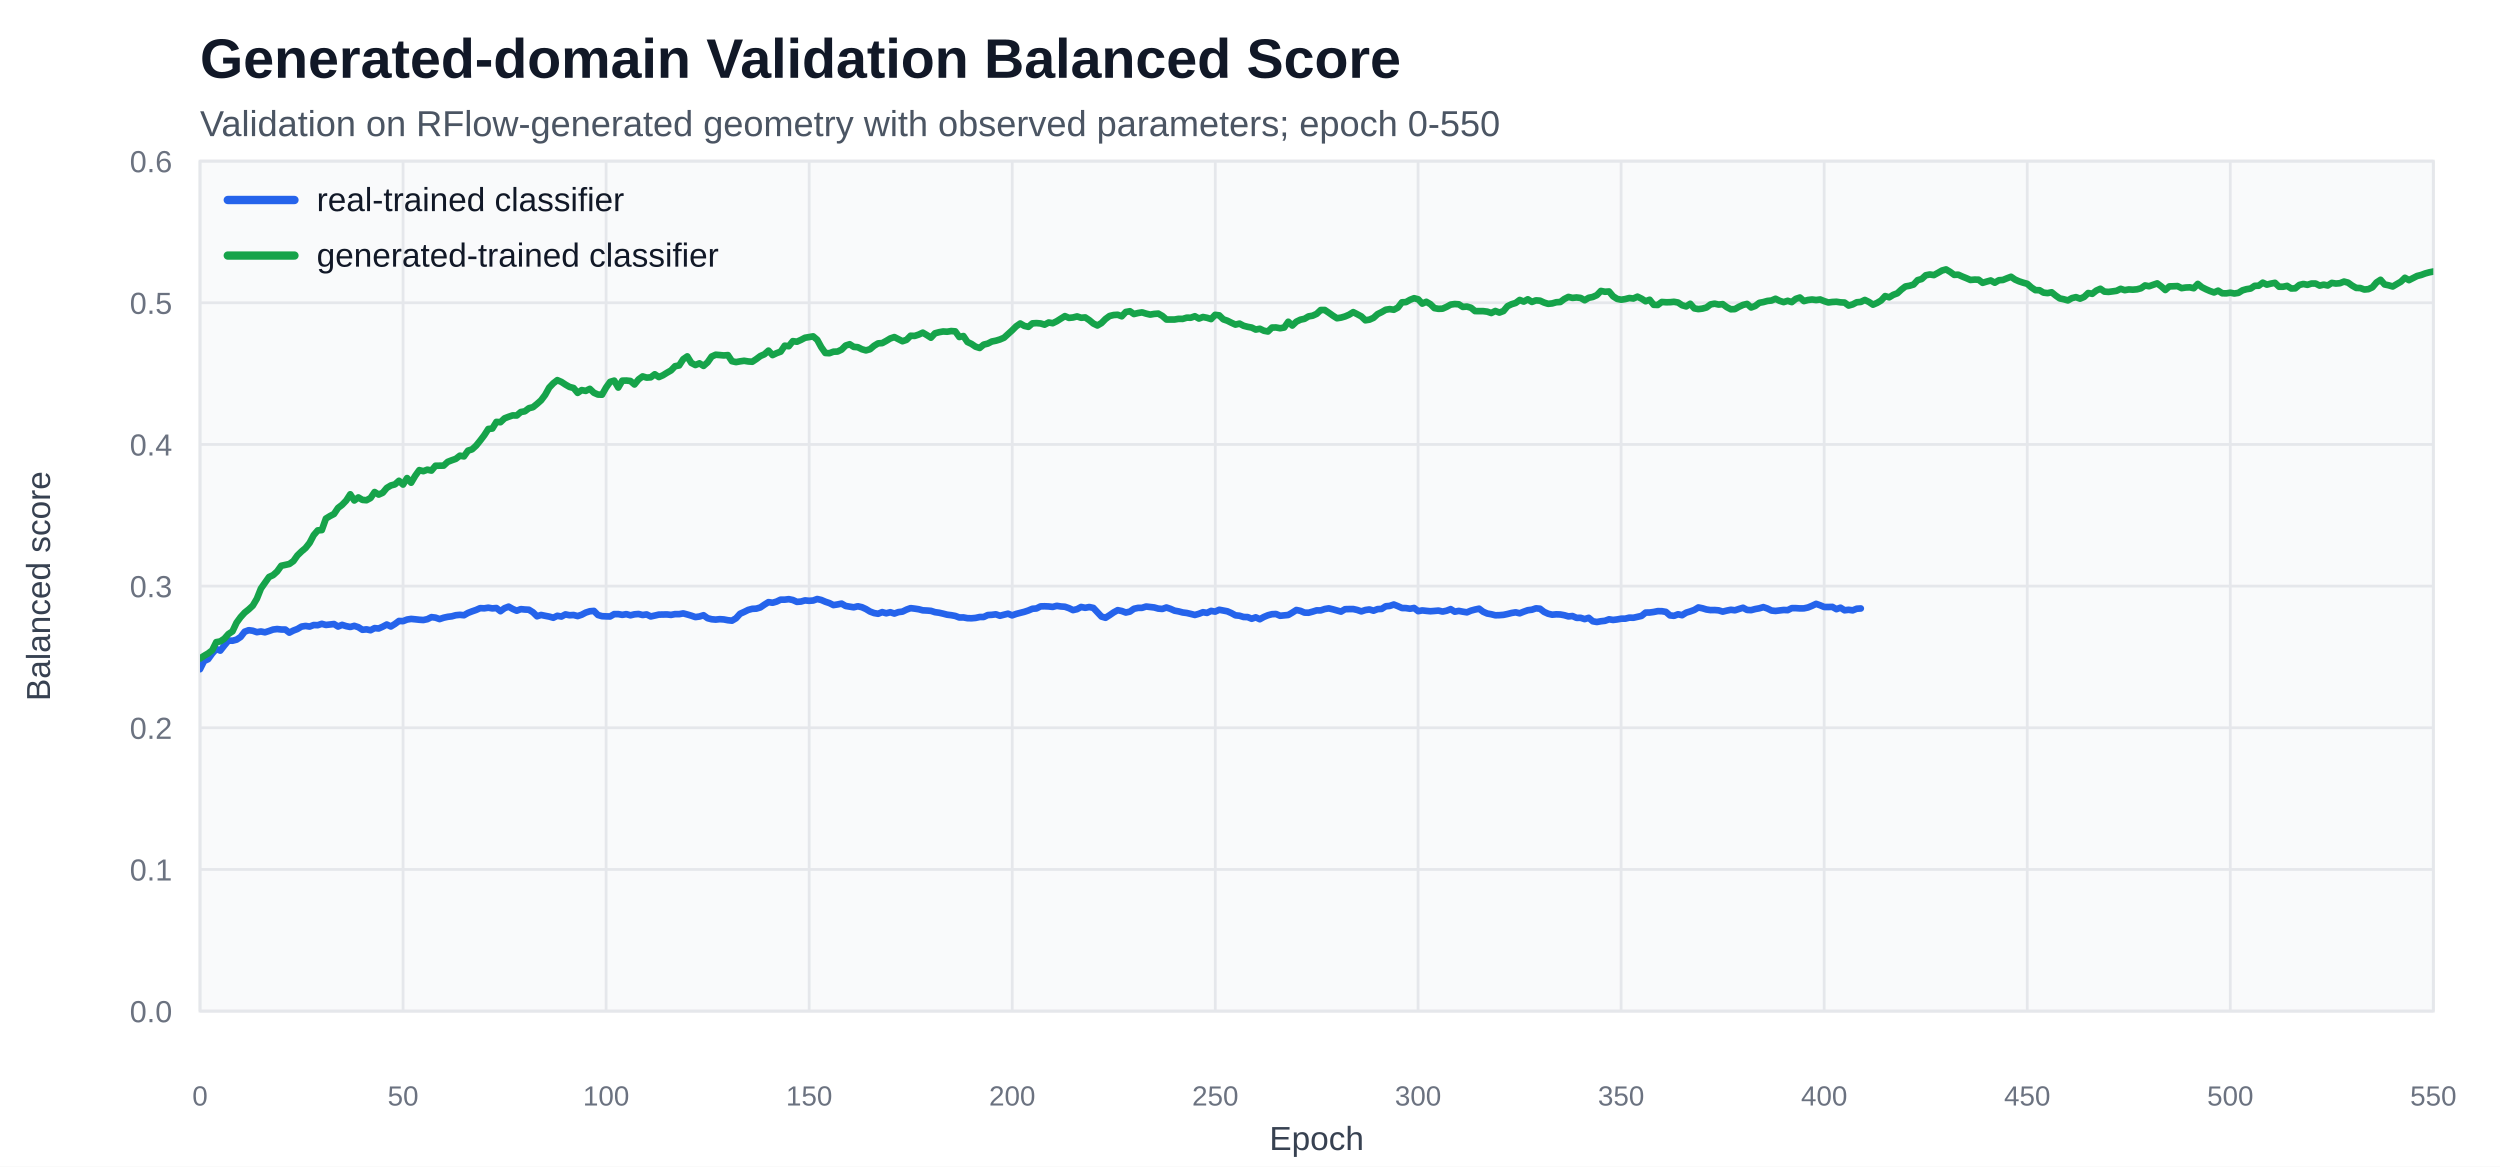
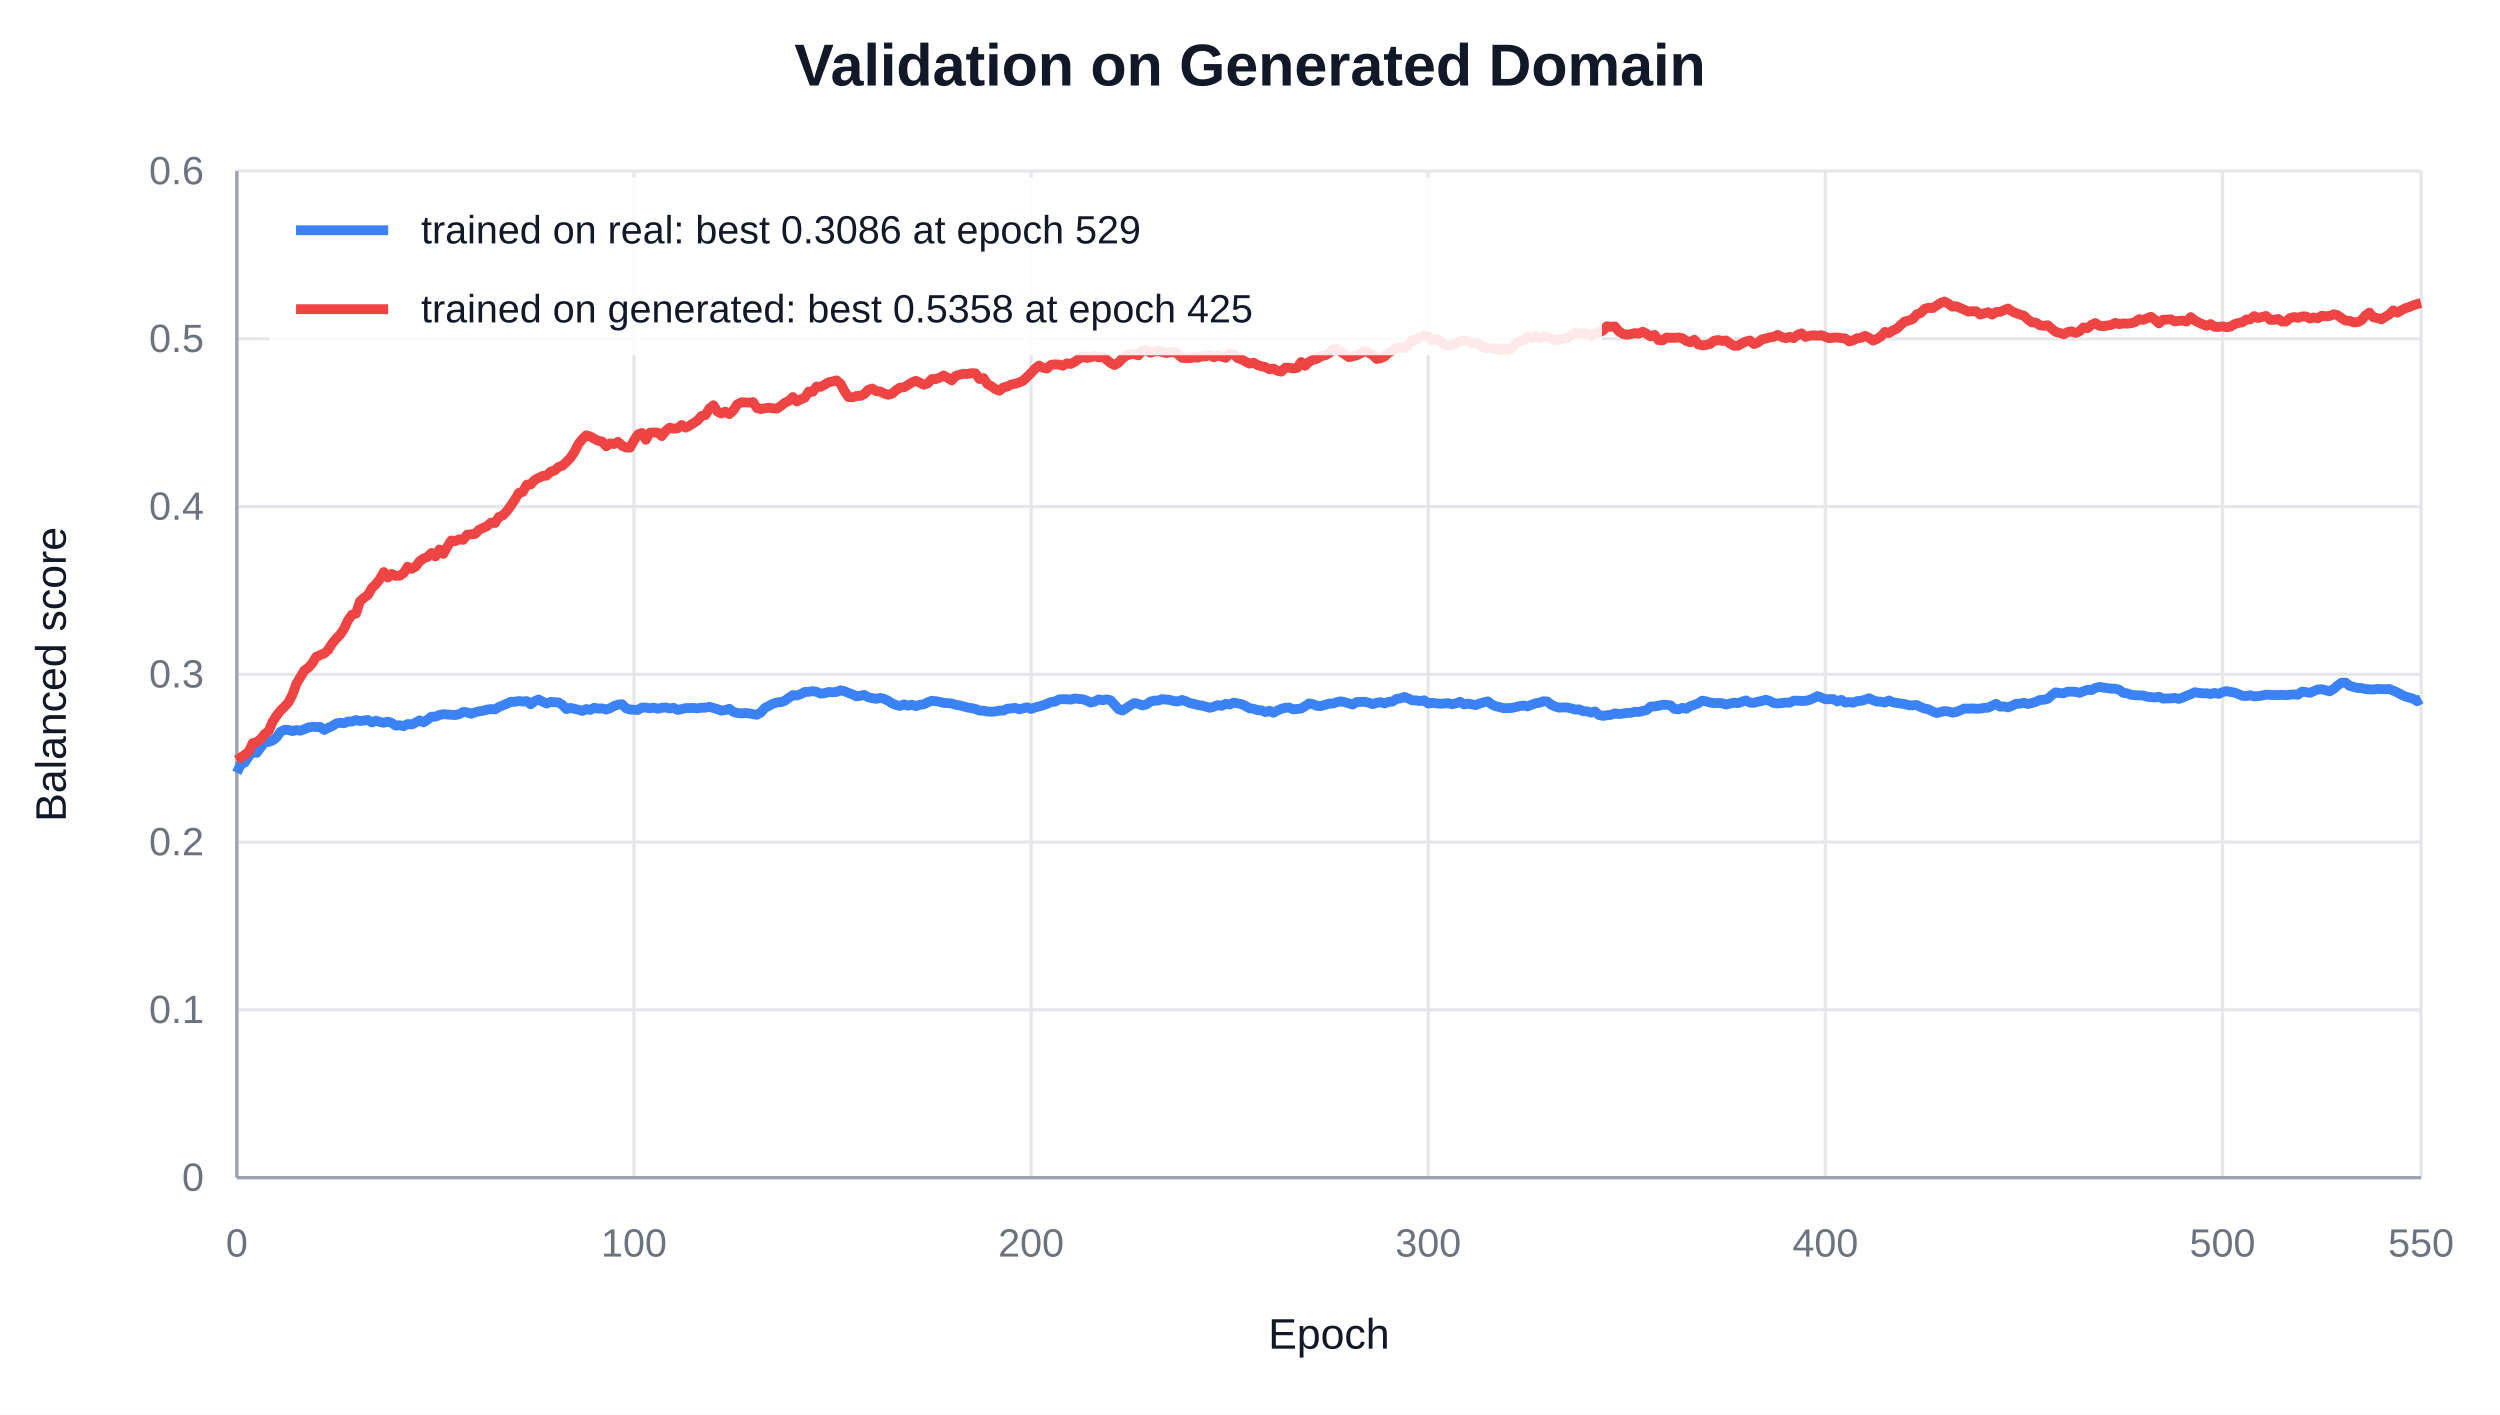
- <svg xmlns="http://www.w3.org/2000/svg" width="900" height="420" viewBox="0 0 900 420">
-   <rect width="100%" height="100%" fill="#fff" />
-   <defs>
-     <clipPath id="metal_cls_score_val_generated_clip">
-       <rect x="72" y="58" width="804" height="306" />
-     </clipPath>
-   </defs>
-   <text x="72" y="28" font-family="Arial,sans-serif" font-size="20" font-weight="700" fill="#111827">Generated-domain Validation Balanced Score</text>
-   <text x="72" y="49" font-family="Arial,sans-serif" font-size="13" fill="#4b5563">Validation on RFlow-generated geometry with observed parameters; epoch 0-550</text>
-   <rect x="72" y="58" width="804" height="306" fill="#f9fafb" stroke="#e5e7eb" />
-   <line x1="72.0" y1="58" x2="72.0" y2="364" stroke="#e5e7eb" />
-   <text x="72.0" y="398" text-anchor="middle" font-family="Arial,sans-serif" font-size="10" fill="#6b7280">0</text>
-   <line x1="145.1" y1="58" x2="145.1" y2="364" stroke="#e5e7eb" />
-   <text x="145.1" y="398" text-anchor="middle" font-family="Arial,sans-serif" font-size="10" fill="#6b7280">50</text>
-   <line x1="218.2" y1="58" x2="218.2" y2="364" stroke="#e5e7eb" />
-   <text x="218.2" y="398" text-anchor="middle" font-family="Arial,sans-serif" font-size="10" fill="#6b7280">100</text>
-   <line x1="291.3" y1="58" x2="291.3" y2="364" stroke="#e5e7eb" />
-   <text x="291.3" y="398" text-anchor="middle" font-family="Arial,sans-serif" font-size="10" fill="#6b7280">150</text>
-   <line x1="364.4" y1="58" x2="364.4" y2="364" stroke="#e5e7eb" />
-   <text x="364.4" y="398" text-anchor="middle" font-family="Arial,sans-serif" font-size="10" fill="#6b7280">200</text>
-   <line x1="437.5" y1="58" x2="437.5" y2="364" stroke="#e5e7eb" />
-   <text x="437.5" y="398" text-anchor="middle" font-family="Arial,sans-serif" font-size="10" fill="#6b7280">250</text>
-   <line x1="510.5" y1="58" x2="510.5" y2="364" stroke="#e5e7eb" />
-   <text x="510.5" y="398" text-anchor="middle" font-family="Arial,sans-serif" font-size="10" fill="#6b7280">300</text>
-   <line x1="583.6" y1="58" x2="583.6" y2="364" stroke="#e5e7eb" />
-   <text x="583.6" y="398" text-anchor="middle" font-family="Arial,sans-serif" font-size="10" fill="#6b7280">350</text>
-   <line x1="656.7" y1="58" x2="656.7" y2="364" stroke="#e5e7eb" />
-   <text x="656.7" y="398" text-anchor="middle" font-family="Arial,sans-serif" font-size="10" fill="#6b7280">400</text>
-   <line x1="729.8" y1="58" x2="729.8" y2="364" stroke="#e5e7eb" />
-   <text x="729.8" y="398" text-anchor="middle" font-family="Arial,sans-serif" font-size="10" fill="#6b7280">450</text>
-   <line x1="802.9" y1="58" x2="802.9" y2="364" stroke="#e5e7eb" />
-   <text x="802.9" y="398" text-anchor="middle" font-family="Arial,sans-serif" font-size="10" fill="#6b7280">500</text>
-   <line x1="876.0" y1="58" x2="876.0" y2="364" stroke="#e5e7eb" />
-   <text x="876.0" y="398" text-anchor="middle" font-family="Arial,sans-serif" font-size="10" fill="#6b7280">550</text>
-   <line x1="72" y1="364.0" x2="876" y2="364.0" stroke="#e5e7eb" />
-   <text x="62" y="368.0" text-anchor="end" font-family="Arial,sans-serif" font-size="11" fill="#6b7280">0.0</text>
-   <line x1="72" y1="313.0" x2="876" y2="313.0" stroke="#e5e7eb" />
-   <text x="62" y="317.0" text-anchor="end" font-family="Arial,sans-serif" font-size="11" fill="#6b7280">0.1</text>
-   <line x1="72" y1="262.0" x2="876" y2="262.0" stroke="#e5e7eb" />
-   <text x="62" y="266.0" text-anchor="end" font-family="Arial,sans-serif" font-size="11" fill="#6b7280">0.2</text>
-   <line x1="72" y1="211.0" x2="876" y2="211.0" stroke="#e5e7eb" />
-   <text x="62" y="215.0" text-anchor="end" font-family="Arial,sans-serif" font-size="11" fill="#6b7280">0.3</text>
-   <line x1="72" y1="160.0" x2="876" y2="160.0" stroke="#e5e7eb" />
-   <text x="62" y="164.0" text-anchor="end" font-family="Arial,sans-serif" font-size="11" fill="#6b7280">0.4</text>
-   <line x1="72" y1="109.0" x2="876" y2="109.0" stroke="#e5e7eb" />
-   <text x="62" y="113.0" text-anchor="end" font-family="Arial,sans-serif" font-size="11" fill="#6b7280">0.5</text>
-   <line x1="72" y1="58.0" x2="876" y2="58.0" stroke="#e5e7eb" />
-   <text x="62" y="62.0" text-anchor="end" font-family="Arial,sans-serif" font-size="11" fill="#6b7280">0.6</text>
-   <text x="474.0" y="414" text-anchor="middle" font-family="Arial,sans-serif" font-size="12" fill="#374151">Epoch</text>
-   <text x="18" y="211.0" text-anchor="middle" font-family="Arial,sans-serif" font-size="12" fill="#374151" transform="rotate(-90 18 211.0)">Balanced score</text>
-   <g clip-path="url(#metal_cls_score_val_generated_clip)">
-     <polyline points="72.00,240.91 73.46,237.96 74.92,237.31 76.39,235.27 77.85,233.63 79.31,234.22 80.77,232.37 82.23,230.61 83.69,230.66 85.16,230.28 86.62,229.31 88.08,227.41 89.54,226.87 91.00,227.07 92.47,227.58 93.93,227.33 95.39,227.63 96.85,227.16 98.31,226.64 99.77,226.46 101.24,226.62 102.70,226.63 104.16,227.75 105.62,227.00 107.08,226.44 108.55,225.57 110.01,225.34 111.47,225.57 112.93,225.01 114.39,225.07 115.85,224.58 117.32,224.98 118.78,224.82 120.24,224.65 121.70,225.55 123.16,224.95 124.63,225.41 126.09,225.71 127.55,225.31 129.01,225.79 130.47,226.72 131.93,226.57 133.40,226.88 134.86,226.12 136.32,226.26 137.78,225.61 139.24,224.83 140.71,225.53 142.17,224.63 143.63,223.55 145.09,223.61 146.55,223.04 148.01,222.81 149.48,222.95 150.94,223.11 152.40,223.21 153.86,222.90 155.32,222.17 156.79,222.35 158.25,222.87 159.71,222.38 161.17,222.06 162.63,221.88 164.09,221.48 165.56,221.34 167.02,221.49 168.48,220.65 169.94,220.09 171.40,219.58 172.87,218.93 174.33,219.00 175.79,218.77 177.25,219.02 178.71,218.89 180.17,220.03 181.64,218.95 183.10,218.39 184.56,219.22 186.02,219.86 187.48,219.29 188.95,219.43 190.41,219.51 191.87,220.42 193.33,221.86 194.79,221.39 196.25,221.69 197.72,221.97 199.18,222.39 200.64,221.68 202.10,221.96 203.56,221.18 205.03,221.49 206.49,221.40 207.95,221.79 209.41,221.30 210.87,220.53 212.33,220.06 213.80,219.93 215.26,221.40 216.72,221.82 218.18,221.89 219.64,221.93 221.11,221.08 222.57,221.08 224.03,221.35 225.49,221.09 226.95,221.51 228.41,221.16 229.88,221.04 231.34,221.40 232.80,221.19 234.26,221.92 235.72,221.60 237.19,221.26 238.65,221.23 240.11,221.20 241.57,221.36 243.03,221.08 244.49,221.10 245.96,220.82 247.42,221.21 248.88,221.64 250.34,222.15 251.80,221.95 253.27,221.49 254.73,222.55 256.19,222.93 257.65,223.06 259.11,222.90 260.57,223.00 262.04,223.28 263.50,223.44 264.96,222.58 266.42,220.96 267.88,220.30 269.35,219.57 270.81,219.18 272.27,219.11 273.73,218.68 275.19,217.67 276.65,216.77 278.12,216.99 279.58,216.57 281.04,215.87 282.50,215.88 283.96,215.70 285.43,216.01 286.89,216.67 288.35,216.56 289.81,216.14 291.27,216.29 292.73,216.19 294.20,215.65 295.66,215.99 297.12,216.62 298.58,217.11 300.04,217.83 301.51,217.60 302.97,217.30 304.43,218.15 305.89,218.39 307.35,218.63 308.81,218.26 310.28,218.59 311.74,219.26 313.20,220.15 314.66,220.70 316.12,220.95 317.59,220.37 319.05,220.78 320.51,220.40 321.97,220.88 323.43,220.36 324.89,220.18 326.36,219.46 327.82,218.93 329.28,219.11 330.74,219.33 332.20,219.72 333.67,219.79 335.13,219.91 336.59,220.38 338.05,220.58 339.51,220.91 340.97,221.29 342.44,221.47 343.90,221.74 345.36,222.30 346.82,222.27 348.28,222.54 349.75,222.58 351.21,222.45 352.67,222.13 354.13,222.12 355.59,221.42 357.05,221.34 358.52,221.15 359.98,221.67 361.44,221.29 362.90,220.93 364.36,221.53 365.83,221.01 367.29,220.63 368.75,220.26 370.21,219.78 371.67,219.16 373.13,219.05 374.60,218.30 376.06,218.26 377.52,218.32 378.98,218.49 380.44,218.10 381.91,218.33 383.37,218.43 384.83,218.94 386.29,219.64 387.75,219.30 389.21,218.51 390.68,218.81 392.14,218.53 393.60,218.85 395.06,220.40 396.52,221.96 397.99,222.40 399.45,221.47 400.91,220.46 402.37,219.66 403.83,219.96 405.29,220.51 406.76,220.18 408.22,219.16 409.68,218.84 411.14,218.82 412.60,218.35 414.07,218.52 415.53,218.69 416.99,219.10 418.45,219.22 419.91,218.70 421.37,219.19 422.84,219.84 424.30,220.10 425.76,220.49 427.22,220.67 428.68,221.01 430.15,221.38 431.61,220.97 433.07,220.40 434.53,220.64 435.99,219.92 437.45,220.18 438.92,219.51 440.38,219.79 441.84,220.07 443.30,220.71 444.76,221.52 446.23,221.66 447.69,222.12 449.15,222.15 450.61,222.75 452.07,222.24 453.53,222.92 455.00,222.10 456.46,221.49 457.92,221.11 459.38,221.04 460.84,221.68 462.31,221.53 463.77,221.39 465.23,220.54 466.69,219.60 468.15,219.91 469.61,220.54 471.08,220.58 472.54,220.19 474.00,219.73 475.46,219.74 476.92,219.25 478.39,219.01 479.85,219.36 481.31,219.77 482.77,220.18 484.23,219.31 485.69,219.27 487.16,219.26 488.62,219.59 490.08,220.10 491.54,219.61 493.00,219.40 494.47,219.85 495.93,219.28 497.39,219.21 498.85,218.26 500.31,218.13 501.77,217.63 503.24,218.22 504.70,218.89 506.16,218.92 507.62,219.15 509.08,218.87 510.55,220.02 512.01,219.75 513.47,219.91 514.93,220.05 516.39,219.94 517.85,219.81 519.32,220.17 520.78,219.86 522.24,219.29 523.70,220.21 525.16,219.92 526.63,220.21 528.09,220.44 529.55,219.83 531.01,219.44 532.47,219.13 533.93,220.23 535.40,220.87 536.86,221.13 538.32,221.50 539.78,221.46 541.24,221.35 542.71,221.04 544.17,220.67 545.63,220.44 547.09,220.79 548.55,220.20 550.01,219.68 551.48,219.50 552.94,219.00 554.40,219.14 555.86,220.28 557.32,220.94 558.79,221.29 560.25,221.16 561.71,221.21 563.17,221.48 564.63,221.91 566.09,221.78 567.56,222.43 569.02,222.41 570.48,222.88 571.94,222.42 573.40,223.66 574.87,223.92 576.33,223.65 577.79,223.49 579.25,222.95 580.71,223.18 582.17,223.00 583.64,222.73 585.10,222.72 586.56,222.35 588.02,222.39 589.48,222.06 590.95,221.73 592.41,220.53 593.87,220.51 595.33,220.31 596.79,220.01 598.25,220.03 599.72,220.28 601.18,221.54 602.64,221.70 604.10,221.14 605.56,221.47 607.03,220.55 608.49,220.11 609.95,219.58 611.41,218.68 612.87,218.98 614.33,219.42 615.80,219.64 617.26,219.61 618.72,219.73 620.18,220.19 621.64,219.82 623.11,219.52 624.57,219.71 626.03,219.23 627.49,218.79 628.95,219.58 630.41,219.65 631.88,219.26 633.34,219.00 634.80,218.57 636.26,219.06 637.72,219.79 639.19,219.94 640.65,219.76 642.11,219.59 643.57,219.65 645.03,218.93 646.49,218.93 647.96,219.03 649.42,219.01 650.88,218.69 652.34,218.09 653.80,217.39 655.27,217.91 656.73,218.52 658.19,218.52 659.65,218.48 661.11,219.30 662.57,218.77 664.04,219.70 665.50,219.52 666.96,219.73 668.42,219.14 669.88,219.05" fill="none" stroke="#2563eb" stroke-width="2.4" stroke-linecap="round" stroke-linejoin="round" />
-     <polyline points="72.00,237.07 73.46,236.09 74.92,235.24 76.39,234.11 77.85,231.17 79.31,230.90 80.77,229.92 82.23,228.26 83.69,227.29 85.16,224.16 86.62,222.16 88.08,220.55 89.54,219.38 91.00,218.03 92.47,215.54 93.93,211.88 95.39,209.79 96.85,207.72 98.31,207.05 99.77,205.73 101.24,203.68 102.70,203.36 104.16,203.04 105.62,202.00 107.08,199.94 108.55,198.52 110.01,197.28 111.47,195.43 112.93,192.65 114.39,190.94 115.85,190.83 117.32,186.69 118.78,185.79 120.24,185.03 121.70,182.85 123.16,181.74 124.63,180.21 126.09,177.95 127.55,180.17 129.01,179.08 130.47,179.96 131.93,180.08 133.40,179.29 134.86,177.14 136.32,178.05 137.78,177.41 139.24,175.66 140.71,174.77 142.17,174.38 143.63,173.09 145.09,174.44 146.55,172.11 148.01,173.77 149.48,171.28 150.94,169.25 152.40,169.62 153.86,169.08 155.32,169.41 156.79,167.66 158.25,167.65 159.71,167.62 161.17,166.27 162.63,165.70 164.09,165.19 165.56,164.05 167.02,164.30 168.48,162.23 169.94,161.77 171.40,160.43 172.87,158.61 174.33,156.69 175.79,154.43 177.25,154.27 178.71,151.88 180.17,151.99 181.64,150.60 183.10,150.04 184.56,149.54 186.02,149.58 187.48,148.33 188.95,148.07 190.41,146.95 191.87,146.59 193.33,145.41 194.79,144.11 196.25,142.17 197.72,139.53 199.18,137.99 200.64,136.85 202.10,137.49 203.56,138.45 205.03,139.30 206.49,139.68 207.95,141.43 209.41,140.44 210.87,140.72 212.33,139.99 213.80,141.39 215.26,142.04 216.72,142.09 218.18,139.53 219.64,137.47 221.11,137.03 222.57,139.52 224.03,137.04 225.49,137.00 226.95,137.15 228.41,138.41 229.88,136.59 231.34,135.51 232.80,135.94 234.26,135.84 235.72,134.74 237.19,135.74 238.65,135.10 240.11,134.19 241.57,133.35 243.03,131.83 244.49,131.56 245.96,129.31 247.42,128.30 248.88,130.65 250.34,131.41 251.80,130.80 253.27,131.72 254.73,130.44 256.19,128.36 257.65,127.70 259.11,127.82 260.57,127.96 262.04,127.84 263.50,130.03 264.96,130.36 266.42,130.09 267.88,129.88 269.35,130.12 270.81,130.23 272.27,129.27 273.73,128.18 275.19,127.54 276.65,126.23 278.12,127.83 279.58,127.13 281.04,126.59 282.50,124.45 283.96,124.63 285.43,122.81 286.89,123.02 288.35,122.36 289.81,121.59 291.27,121.35 292.73,121.09 294.20,122.33 295.66,124.99 297.12,127.07 298.58,127.16 300.04,126.61 301.51,126.56 302.97,125.87 304.43,124.39 305.89,123.93 307.35,124.88 308.81,124.99 310.28,125.73 311.74,126.14 313.20,125.73 314.66,124.49 316.12,123.61 317.59,123.52 319.05,122.72 320.51,121.84 321.97,121.35 323.43,122.10 324.89,122.84 326.36,122.34 327.82,120.87 329.28,120.93 330.74,120.45 332.20,119.76 333.67,120.63 335.13,121.57 336.59,119.99 338.05,119.60 339.51,119.33 340.97,119.42 342.44,119.18 343.90,119.29 345.36,121.32 346.82,120.98 348.28,123.12 349.75,123.82 351.21,124.81 352.67,125.27 354.13,124.06 355.59,123.70 357.05,122.95 358.52,122.65 359.98,122.21 361.44,121.59 362.90,120.26 364.36,118.93 365.83,117.47 367.29,116.46 368.75,117.32 370.21,117.66 371.67,116.41 373.13,116.32 374.60,116.44 376.06,116.88 377.52,116.10 378.98,116.35 380.44,115.64 381.91,114.71 383.37,113.81 384.83,114.44 386.29,114.29 387.75,113.91 389.21,114.40 390.68,114.27 392.14,115.25 393.60,116.46 395.06,117.17 396.52,116.32 397.99,114.83 399.45,113.76 400.91,113.41 402.37,113.31 403.83,113.86 405.29,112.31 406.76,112.05 408.22,113.05 409.68,112.69 411.14,112.45 412.60,112.91 414.07,113.26 415.53,113.01 416.99,112.90 418.45,113.74 419.91,115.02 421.37,115.04 422.84,115.03 424.30,114.78 425.76,114.81 427.22,114.36 428.68,114.38 430.15,113.85 431.61,114.68 433.07,114.13 434.53,114.41 435.99,114.87 437.45,113.34 438.92,113.53 440.38,114.96 441.84,115.46 443.30,116.19 444.76,116.86 446.23,116.50 447.69,117.28 449.15,117.66 450.61,117.93 452.07,118.65 453.53,118.35 455.00,119.06 456.46,119.34 457.92,117.92 459.38,117.89 460.84,118.17 462.31,117.91 463.77,115.83 465.23,117.19 466.69,115.80 468.15,115.09 469.61,114.78 471.08,113.90 472.54,113.65 474.00,112.99 475.46,111.61 476.92,111.60 478.39,112.60 479.85,113.64 481.31,114.57 482.77,114.34 484.23,113.92 485.69,113.29 487.16,112.37 488.62,113.12 490.08,113.91 491.54,115.31 493.00,115.07 494.47,114.42 495.93,113.08 497.39,112.37 498.85,111.51 500.31,111.28 501.77,111.51 503.24,110.73 504.70,108.83 506.16,108.76 507.62,107.93 509.08,107.36 510.55,107.75 512.01,109.30 513.47,108.65 514.93,109.49 516.39,110.92 517.85,111.18 519.32,111.12 520.78,110.47 522.24,109.66 523.70,109.45 525.16,109.55 526.63,110.49 528.09,110.36 529.55,110.79 531.01,111.99 532.47,112.01 533.93,112.01 535.40,112.19 536.86,112.68 538.32,111.96 539.78,112.53 541.24,111.98 542.71,110.22 544.17,109.52 545.63,109.07 547.09,107.99 548.55,108.57 550.01,107.75 551.48,108.69 552.94,108.13 554.40,108.24 555.86,108.92 557.32,109.38 558.79,109.23 560.25,108.81 561.71,108.72 563.17,107.64 564.63,106.89 566.09,107.24 567.56,107.09 569.02,107.26 570.48,108.09 571.94,107.21 573.40,106.91 574.87,106.25 576.33,104.74 577.79,105.03 579.25,104.93 580.71,106.67 582.17,107.60 583.64,107.90 585.10,107.67 586.56,107.29 588.02,107.47 589.48,106.80 590.95,107.52 592.41,108.45 593.87,107.91 595.33,109.73 596.79,109.79 598.25,108.71 599.72,108.81 601.18,108.80 602.64,108.65 604.10,108.91 605.56,109.89 607.03,110.31 608.49,109.36 609.95,111.01 611.41,111.28 612.87,111.10 614.33,110.70 615.80,109.59 617.26,109.32 618.72,109.65 620.18,109.49 621.64,110.57 623.11,111.34 624.57,111.28 626.03,110.44 627.49,109.77 628.95,109.41 630.41,110.69 631.88,110.15 633.34,109.02 634.80,108.75 636.26,108.34 637.72,108.19 639.19,107.55 640.65,108.29 642.11,108.76 643.57,108.29 645.03,108.76 646.49,107.59 647.96,107.11 649.42,108.39 650.88,107.99 652.34,107.82 653.80,108.01 655.27,107.81 656.73,108.41 658.19,108.89 659.65,108.71 661.11,108.63 662.57,108.85 664.04,108.92 665.50,110.00 666.96,109.59 668.42,108.82 669.88,108.70 671.35,107.98 672.81,108.70 674.27,109.68 675.73,109.05 677.19,108.18 678.65,106.60 680.12,107.03 681.58,106.14 683.04,105.59 684.50,104.24 685.96,103.12 687.43,102.87 688.89,102.43 690.35,100.85 691.81,100.45 693.27,99.10 694.73,98.81 696.20,99.03 697.66,98.23 699.12,97.39 700.58,96.99 702.04,97.87 703.51,98.95 704.97,98.88 706.43,99.55 707.89,100.14 709.35,100.78 710.81,100.66 712.28,100.68 713.74,101.82 715.20,101.37 716.66,100.97 718.12,101.78 719.59,100.88 721.05,100.79 722.51,100.19 723.97,99.64 725.43,100.65 726.89,101.29 728.36,101.77 729.82,102.17 731.28,103.47 732.74,104.45 734.20,104.47 735.67,105.35 737.13,105.52 738.59,105.22 740.05,106.41 741.51,107.43 742.97,107.74 744.44,108.15 745.90,107.32 747.36,106.97 748.82,107.52 750.28,106.90 751.75,105.49 753.21,105.77 754.67,104.61 756.13,103.96 757.59,104.98 759.05,105.09 760.52,104.90 761.98,104.69 763.44,103.98 764.90,104.46 766.36,104.20 767.83,104.28 769.29,104.16 770.75,103.78 772.21,102.76 773.67,103.05 775.13,102.53 776.60,102.02 778.06,103.11 779.52,104.40 780.98,103.10 782.44,103.06 783.91,102.99 785.37,103.73 786.83,103.51 788.29,103.44 789.75,103.76 791.21,102.21 792.68,103.40 794.14,104.13 795.60,104.77 797.06,105.28 798.52,104.64 799.99,105.57 801.45,105.61 802.91,105.37 804.37,105.66 805.83,105.43 807.29,104.52 808.76,104.10 810.22,103.88 811.68,102.90 813.14,102.86 814.60,101.76 816.07,102.47 817.53,102.10 818.99,101.82 820.45,103.22 821.91,103.23 823.37,102.91 824.84,103.86 826.30,103.80 827.76,102.58 829.22,102.23 830.68,102.54 832.15,102.07 833.61,102.07 835.07,102.82 836.53,102.47 837.99,102.78 839.45,101.84 840.92,102.08 842.38,101.96 843.84,101.37 845.30,101.75 846.76,102.81 848.23,103.65 849.69,103.69 851.15,104.23 852.61,104.10 854.07,103.42 855.53,101.69 857.00,100.73 858.46,102.41 859.92,102.71 861.38,103.14 862.84,102.27 864.31,101.42 865.77,100.01 867.23,100.85 868.69,100.11 870.15,99.36 871.61,98.99 873.08,98.44 874.54,98.04 876.00,97.75" fill="none" stroke="#16a34a" stroke-width="2.4" stroke-linecap="round" stroke-linejoin="round" />
-   </g>
-   <line x1="82" y1="72" x2="106" y2="72" stroke="#2563eb" stroke-width="3" stroke-linecap="round" />
-   <text x="114" y="76" font-family="Arial,sans-serif" font-size="12" fill="#111827">real-trained classifier</text>
-   <line x1="82" y1="92" x2="106" y2="92" stroke="#16a34a" stroke-width="3" stroke-linecap="round" />
-   <text x="114" y="96" font-family="Arial,sans-serif" font-size="12" fill="#111827">generated-trained classifier</text>
+ <svg xmlns="http://www.w3.org/2000/svg" width="760" height="430" viewBox="0 0 760 430">
+   <rect width="100%" height="100%" fill="white" />
+   <text x="380" y="26" text-anchor="middle" font-family="Arial, sans-serif" font-size="18" font-weight="700" fill="#111827">Validation on Generated Domain</text>
+   <line x1="72" y1="358.00" x2="736" y2="358.00" stroke="#e5e7eb" stroke-width="1" />
+   <text x="62" y="362.00" text-anchor="end" font-family="Arial, sans-serif" font-size="12" fill="#6b7280">0</text>
+   <line x1="72" y1="307.00" x2="736" y2="307.00" stroke="#e5e7eb" stroke-width="1" />
+   <text x="62" y="311.00" text-anchor="end" font-family="Arial, sans-serif" font-size="12" fill="#6b7280">0.1</text>
+   <line x1="72" y1="256.00" x2="736" y2="256.00" stroke="#e5e7eb" stroke-width="1" />
+   <text x="62" y="260.00" text-anchor="end" font-family="Arial, sans-serif" font-size="12" fill="#6b7280">0.2</text>
+   <line x1="72" y1="205.00" x2="736" y2="205.00" stroke="#e5e7eb" stroke-width="1" />
+   <text x="62" y="209.00" text-anchor="end" font-family="Arial, sans-serif" font-size="12" fill="#6b7280">0.3</text>
+   <line x1="72" y1="154.00" x2="736" y2="154.00" stroke="#e5e7eb" stroke-width="1" />
+   <text x="62" y="158.00" text-anchor="end" font-family="Arial, sans-serif" font-size="12" fill="#6b7280">0.4</text>
+   <line x1="72" y1="103.00" x2="736" y2="103.00" stroke="#e5e7eb" stroke-width="1" />
+   <text x="62" y="107.00" text-anchor="end" font-family="Arial, sans-serif" font-size="12" fill="#6b7280">0.5</text>
+   <line x1="72" y1="52.00" x2="736" y2="52.00" stroke="#e5e7eb" stroke-width="1" />
+   <text x="62" y="56.00" text-anchor="end" font-family="Arial, sans-serif" font-size="12" fill="#6b7280">0.6</text>
+   <line x1="72.00" y1="52" x2="72.00" y2="358" stroke="#e5e7eb" stroke-width="1" />
+   <text x="72.00" y="382" text-anchor="middle" font-family="Arial, sans-serif" font-size="12" fill="#6b7280">0</text>
+   <line x1="192.73" y1="52" x2="192.73" y2="358" stroke="#e5e7eb" stroke-width="1" />
+   <text x="192.73" y="382" text-anchor="middle" font-family="Arial, sans-serif" font-size="12" fill="#6b7280">100</text>
+   <line x1="313.45" y1="52" x2="313.45" y2="358" stroke="#e5e7eb" stroke-width="1" />
+   <text x="313.45" y="382" text-anchor="middle" font-family="Arial, sans-serif" font-size="12" fill="#6b7280">200</text>
+   <line x1="434.18" y1="52" x2="434.18" y2="358" stroke="#e5e7eb" stroke-width="1" />
+   <text x="434.18" y="382" text-anchor="middle" font-family="Arial, sans-serif" font-size="12" fill="#6b7280">300</text>
+   <line x1="554.91" y1="52" x2="554.91" y2="358" stroke="#e5e7eb" stroke-width="1" />
+   <text x="554.91" y="382" text-anchor="middle" font-family="Arial, sans-serif" font-size="12" fill="#6b7280">400</text>
+   <line x1="675.64" y1="52" x2="675.64" y2="358" stroke="#e5e7eb" stroke-width="1" />
+   <text x="675.64" y="382" text-anchor="middle" font-family="Arial, sans-serif" font-size="12" fill="#6b7280">500</text>
+   <line x1="736.00" y1="52" x2="736.00" y2="358" stroke="#e5e7eb" stroke-width="1" />
+   <text x="736.00" y="382" text-anchor="middle" font-family="Arial, sans-serif" font-size="12" fill="#6b7280">550</text>
+   <line x1="72" y1="52" x2="72" y2="358" stroke="#9ca3af" />
+   <line x1="72" y1="358" x2="736" y2="358" stroke="#9ca3af" />
+   <text x="404" y="410" text-anchor="middle" font-family="Arial, sans-serif" font-size="13" fill="#111827">Epoch</text>
+   <text transform="translate(20,205) rotate(-90)" text-anchor="middle" font-family="Arial, sans-serif" font-size="13" fill="#111827">Balanced score</text>
+   <path d="M72.00,234.91 L73.21,232.38 L74.41,231.78 L75.62,229.97 L76.83,228.48 L78.04,228.88 L79.24,227.22 L80.45,225.61 L81.66,225.53 L82.87,225.10 L84.07,224.17 L85.28,222.44 L86.49,221.86 L87.69,221.91 L88.90,222.24 L90.11,221.95 L91.32,222.13 L92.52,221.67 L93.73,221.16 L94.94,220.94 L96.15,221.03 L97.35,220.99 L98.56,221.91 L99.77,221.24 L100.97,220.73 L102.18,219.96 L103.39,219.71 L104.60,219.86 L105.80,219.34 L107.01,219.36 L108.22,218.90 L109.43,219.20 L110.63,219.04 L111.84,218.87 L113.05,219.62 L114.25,219.09 L115.46,219.47 L116.67,219.72 L117.88,219.38 L119.08,219.78 L120.29,220.58 L121.50,220.47 L122.71,220.74 L123.91,220.11 L125.12,220.23 L126.33,219.68 L127.53,219.00 L128.74,219.58 L129.95,218.80 L131.16,217.86 L132.36,217.87 L133.57,217.35 L134.78,217.12 L135.99,217.20 L137.19,217.30 L138.40,217.37 L139.61,217.09 L140.81,216.44 L142.02,216.56 L143.23,216.98 L144.44,216.54 L145.64,216.25 L146.85,216.07 L148.06,215.71 L149.27,215.56 L150.47,215.66 L151.68,214.93 L152.89,214.41 L154.09,213.93 L155.30,213.33 L156.51,213.35 L157.72,213.11 L158.92,213.28 L160.13,213.14 L161.34,214.09 L162.55,213.15 L163.75,212.65 L164.96,213.33 L166.17,213.86 L167.37,213.38 L168.58,213.48 L169.79,213.55 L171.00,214.32 L172.20,215.57 L173.41,215.20 L174.62,215.48 L175.83,215.75 L177.03,216.13 L178.24,215.55 L179.45,215.81 L180.65,215.16 L181.86,215.42 L183.07,215.36 L184.28,215.70 L185.48,215.29 L186.69,214.63 L187.90,214.21 L189.11,214.08 L190.31,215.33 L191.52,215.69 L192.73,215.77 L193.93,215.82 L195.14,215.10 L196.35,215.10 L197.56,215.33 L198.76,215.11 L199.97,215.46 L201.18,215.17 L202.39,215.07 L203.59,215.37 L204.80,215.20 L206.01,215.82 L207.21,215.56 L208.42,215.27 L209.63,215.25 L210.84,215.21 L212.04,215.35 L213.25,215.12 L214.46,215.13 L215.67,214.88 L216.87,215.21 L218.08,215.58 L219.29,216.03 L220.49,215.87 L221.70,215.48 L222.91,216.39 L224.12,216.74 L225.32,216.87 L226.53,216.76 L227.74,216.86 L228.95,217.12 L230.15,217.27 L231.36,216.55 L232.57,215.17 L233.77,214.58 L234.98,213.92 L236.19,213.55 L237.40,213.44 L238.60,213.03 L239.81,212.13 L241.02,211.30 L242.23,211.43 L243.43,211.01 L244.64,210.36 L245.85,210.31 L247.05,210.11 L248.26,210.32 L249.47,210.85 L250.68,210.73 L251.88,210.35 L253.09,210.46 L254.30,210.35 L255.51,209.87 L256.71,210.13 L257.92,210.65 L259.13,211.07 L260.33,211.69 L261.54,211.51 L262.75,211.27 L263.96,211.99 L265.16,212.22 L266.37,212.45 L267.58,212.16 L268.79,212.45 L269.99,213.04 L271.20,213.83 L272.41,214.33 L273.61,214.60 L274.82,214.14 L276.03,214.52 L277.24,214.23 L278.44,214.66 L279.65,214.24 L280.86,214.10 L282.07,213.49 L283.27,213.04 L284.48,213.17 L285.69,213.36 L286.89,213.69 L288.10,213.75 L289.31,213.86 L290.52,214.27 L291.72,214.45 L292.93,214.75 L294.14,215.09 L295.35,215.27 L296.55,215.53 L297.76,216.03 L298.97,216.04 L300.17,216.30 L301.38,216.36 L302.59,216.28 L303.80,216.02 L305.00,216.03 L306.21,215.44 L307.42,215.36 L308.63,215.20 L309.83,215.64 L311.04,215.32 L312.25,215.01 L313.45,215.51 L314.66,215.07 L315.87,214.74 L317.08,214.40 L318.28,213.98 L319.49,213.42 L320.70,213.29 L321.91,212.63 L323.11,212.55 L324.32,212.57 L325.53,212.68 L326.73,212.33 L327.94,212.49 L329.15,212.56 L330.36,212.98 L331.56,213.58 L332.77,213.29 L333.98,212.61 L335.19,212.87 L336.39,212.61 L337.60,212.88 L338.81,214.21 L340.01,215.57 L341.22,215.99 L342.43,215.24 L343.64,214.41 L344.84,213.73 L346.05,213.97 L347.26,214.44 L348.47,214.17 L349.67,213.29 L350.88,213.00 L352.09,212.97 L353.29,212.55 L354.50,212.67 L355.71,212.80 L356.92,213.13 L358.12,213.23 L359.33,212.79 L360.54,213.19 L361.75,213.75 L362.95,213.99 L364.16,214.33 L365.37,214.51 L366.57,214.81 L367.78,215.16 L368.99,214.83 L370.20,214.36 L371.40,214.57 L372.61,213.96 L373.82,214.18 L375.03,213.60 L376.23,213.83 L377.44,214.07 L378.65,214.62 L379.85,215.33 L381.06,215.46 L382.27,215.88 L383.48,215.94 L384.68,216.48 L385.89,216.07 L387.10,216.68 L388.31,216.00 L389.51,215.49 L390.72,215.16 L391.93,215.10 L393.13,215.64 L394.34,215.52 L395.55,215.40 L396.76,214.67 L397.96,213.84 L399.17,214.08 L400.38,214.60 L401.59,214.63 L402.79,214.29 L404.00,213.89 L405.21,213.88 L406.41,213.44 L407.62,213.21 L408.83,213.48 L410.04,213.82 L411.24,214.17 L412.45,213.42 L413.66,213.37 L414.87,213.35 L416.07,213.62 L417.28,214.06 L418.49,213.64 L419.69,213.46 L420.90,213.84 L422.11,213.35 L423.32,213.28 L424.52,212.46 L425.73,212.32 L426.94,211.87 L428.15,212.35 L429.35,212.91 L430.56,212.93 L431.77,213.13 L432.97,212.89 L434.18,213.87 L435.39,213.66 L436.60,213.81 L437.80,213.94 L439.01,213.86 L440.22,213.76 L441.43,214.07 L442.63,213.82 L443.84,213.34 L445.05,214.12 L446.25,213.88 L447.46,214.14 L448.67,214.34 L449.88,213.83 L451.08,213.50 L452.29,213.22 L453.50,214.15 L454.71,214.71 L455.91,214.96 L457.12,215.29 L458.33,215.28 L459.53,215.21 L460.74,214.96 L461.95,214.65 L463.16,214.46 L464.36,214.75 L465.57,214.25 L466.78,213.81 L467.99,213.64 L469.19,213.19 L470.40,213.28 L471.61,214.25 L472.81,214.81 L474.02,215.13 L475.23,215.04 L476.44,215.10 L477.64,215.34 L478.85,215.73 L480.06,215.64 L481.27,216.21 L482.47,216.22 L483.68,216.64 L484.89,216.28 L486.09,217.36 L487.30,217.62 L488.51,217.42 L489.72,217.31 L490.92,216.87 L492.13,217.07 L493.34,216.93 L494.55,216.72 L495.75,216.71 L496.96,216.39 L498.17,216.42 L499.37,216.14 L500.58,215.85 L501.79,214.80 L503.00,214.75 L504.20,214.55 L505.41,214.27 L506.62,214.25 L507.83,214.44 L509.03,215.50 L510.24,215.64 L511.45,215.17 L512.65,215.45 L513.86,214.66 L515.07,214.28 L516.28,213.80 L517.48,213.00 L518.69,213.22 L519.90,213.56 L521.11,213.74 L522.31,213.70 L523.52,213.80 L524.73,214.18 L525.93,213.86 L527.14,213.60 L528.35,213.76 L529.56,213.33 L530.76,212.94 L531.97,213.60 L533.18,213.66 L534.39,213.33 L535.59,213.09 L536.80,212.72 L538.01,213.12 L539.21,213.74 L540.42,213.87 L541.63,213.72 L542.84,213.59 L544.04,213.64 L545.25,213.02 L546.46,213.01 L547.67,213.09 L548.87,213.06 L550.08,212.78 L551.29,212.26 L552.49,211.63 L553.70,212.05 L554.91,212.55 L556.12,212.55 L557.32,212.52 L558.53,213.22 L559.74,212.77 L560.95,213.57 L562.15,213.43 L563.36,213.62 L564.57,213.13 L565.77,213.05 L566.98,212.71 L568.19,212.26 L569.40,212.86 L570.60,213.28 L571.81,213.31 L573.02,213.56 L574.23,212.94 L575.43,213.50 L576.64,213.69 L577.85,213.87 L579.05,214.05 L580.26,214.40 L581.47,214.42 L582.68,214.32 L583.88,214.93 L585.09,215.42 L586.30,215.63 L587.51,216.26 L588.71,216.75 L589.92,216.45 L591.13,216.17 L592.33,216.29 L593.54,216.64 L594.75,216.41 L595.96,215.91 L597.16,215.38 L598.37,215.44 L599.58,215.37 L600.79,215.46 L601.99,215.41 L603.20,215.19 L604.41,215.14 L605.61,214.54 L606.82,213.97 L608.03,214.82 L609.24,214.77 L610.44,215.03 L611.65,214.55 L612.86,213.95 L614.07,213.90 L615.27,213.64 L616.48,214.00 L617.69,213.72 L618.89,213.35 L620.10,212.79 L621.31,212.72 L622.52,212.45 L623.72,211.36 L624.93,210.48 L626.14,210.70 L627.35,210.74 L628.55,210.27 L629.76,210.27 L630.97,210.32 L632.17,210.61 L633.38,210.14 L634.59,209.71 L635.80,209.79 L637.00,209.15 L638.21,208.83 L639.42,209.02 L640.63,209.19 L641.83,209.36 L643.04,209.36 L644.25,209.71 L645.45,210.63 L646.66,210.78 L647.87,211.22 L649.08,211.33 L650.28,211.40 L651.49,211.43 L652.70,211.81 L653.91,211.92 L655.11,212.04 L656.32,211.81 L657.53,212.38 L658.73,212.34 L659.94,212.31 L661.15,212.17 L662.36,212.46 L663.56,212.07 L664.77,211.49 L665.98,211.04 L667.19,210.44 L668.39,210.64 L669.60,210.77 L670.81,210.74 L672.01,210.96 L673.22,210.66 L674.43,210.95 L675.64,210.43 L676.84,210.09 L678.05,210.35 L679.26,210.53 L680.47,210.99 L681.67,211.53 L682.88,211.58 L684.09,211.36 L685.29,211.71 L686.50,211.62 L687.71,211.43 L688.92,211.16 L690.12,211.24 L691.33,211.31 L692.54,211.28 L693.75,211.26 L694.95,211.33 L696.16,211.20 L697.37,211.08 L698.57,211.20 L699.78,210.27 L700.99,210.40 L702.20,210.62 L703.40,210.11 L704.61,209.59 L705.82,209.55 L707.03,209.83 L708.23,210.17 L709.44,209.42 L710.65,208.37 L711.85,207.54 L713.06,207.50 L714.27,208.50 L715.48,208.82 L716.68,209.15 L717.89,209.18 L719.10,209.48 L720.31,209.54 L721.51,209.62 L722.72,209.44 L723.93,209.50 L725.13,209.52 L726.34,209.46 L727.55,209.94 L728.76,210.49 L729.96,211.15 L731.17,211.71 L732.38,212.06 L733.59,212.42 L734.79,213.17 L736.00,212.49" fill="none" stroke="#3b82f6" stroke-width="3" stroke-linejoin="round" />
+   <path d="M72.00,231.07 L73.21,230.23 L74.41,229.48 L75.62,228.48 L76.83,225.92 L78.04,225.60 L79.24,224.67 L80.45,223.16 L81.66,222.22 L82.87,219.43 L84.07,217.56 L85.28,216.01 L86.49,214.84 L87.69,213.50 L88.90,211.19 L90.11,207.86 L91.32,205.83 L92.52,203.81 L93.73,202.98 L94.94,201.62 L96.15,199.64 L97.35,199.13 L98.56,198.64 L99.77,197.56 L100.97,195.61 L102.18,194.19 L103.39,192.93 L104.60,191.14 L105.80,188.56 L107.01,186.86 L108.22,186.53 L109.43,182.78 L110.63,181.76 L111.84,180.87 L113.05,178.78 L114.25,177.60 L115.46,176.07 L116.67,173.91 L117.88,175.57 L119.08,174.47 L120.29,175.06 L121.50,175.02 L122.71,174.24 L123.91,172.28 L125.12,172.92 L126.33,172.27 L127.53,170.67 L128.74,169.78 L129.95,169.33 L131.16,168.11 L132.36,169.15 L133.57,167.06 L134.78,168.37 L135.99,166.17 L137.19,164.32 L138.40,164.51 L139.61,163.94 L140.81,164.11 L142.02,162.53 L143.23,162.42 L144.44,162.30 L145.64,161.06 L146.85,160.48 L148.06,159.95 L149.27,158.88 L150.47,158.99 L151.68,157.14 L152.89,156.63 L154.09,155.38 L155.30,153.71 L156.51,151.93 L157.72,149.85 L158.92,149.54 L160.13,147.34 L161.34,147.26 L162.55,145.92 L163.75,145.27 L164.96,144.70 L166.17,144.59 L167.37,143.40 L168.58,143.05 L169.79,141.97 L171.00,141.54 L172.20,140.42 L173.41,139.18 L174.62,137.39 L175.83,134.98 L177.03,133.48 L178.24,132.33 L179.45,132.70 L180.65,133.38 L181.86,134.00 L183.07,134.24 L184.28,135.67 L185.48,134.79 L186.69,134.99 L187.90,134.33 L189.11,135.49 L190.31,136.04 L191.52,136.08 L192.73,133.89 L193.93,132.08 L195.14,131.63 L196.35,133.69 L197.56,131.55 L198.76,131.45 L199.97,131.53 L201.18,132.56 L202.39,130.98 L203.59,130.01 L204.80,130.32 L206.01,130.18 L207.21,129.20 L208.42,130.00 L209.63,129.42 L210.84,128.60 L212.04,127.83 L213.25,126.47 L214.46,126.17 L215.67,124.17 L216.87,123.20 L218.08,125.10 L219.29,125.70 L220.49,125.14 L221.70,125.89 L222.91,124.77 L224.12,122.95 L225.32,122.31 L226.53,122.34 L227.74,122.40 L228.95,122.25 L230.15,124.08 L231.36,124.35 L232.57,124.12 L233.77,123.94 L234.98,124.14 L236.19,124.22 L237.40,123.40 L238.60,122.45 L239.81,121.87 L241.02,120.71 L242.23,122.02 L243.43,121.40 L244.64,120.91 L245.85,119.03 L247.05,119.12 L248.26,117.50 L249.47,117.60 L250.68,116.96 L251.88,116.23 L253.09,115.95 L254.30,115.65 L255.51,116.65 L256.71,118.89 L257.92,120.69 L259.13,120.80 L260.33,120.38 L261.54,120.36 L262.75,119.79 L263.96,118.54 L265.16,118.12 L266.37,118.91 L267.58,119.00 L268.79,119.64 L269.99,120.00 L271.20,119.67 L272.41,118.61 L273.61,117.84 L274.82,117.74 L276.03,117.02 L277.24,116.24 L278.44,115.77 L279.65,116.36 L280.86,116.96 L282.07,116.52 L283.27,115.24 L284.48,115.25 L285.69,114.79 L286.89,114.16 L288.10,114.86 L289.31,115.64 L290.52,114.27 L291.72,113.91 L292.93,113.64 L294.14,113.68 L295.35,113.44 L296.55,113.51 L297.76,115.22 L298.97,114.94 L300.17,116.77 L301.38,117.42 L302.59,118.31 L303.80,118.77 L305.00,117.79 L306.21,117.52 L307.42,116.90 L308.63,116.65 L309.83,116.27 L311.04,115.73 L312.25,114.57 L313.45,113.40 L314.66,112.08 L315.87,111.15 L317.08,111.81 L318.28,112.03 L319.49,110.92 L320.70,110.78 L321.91,110.83 L323.11,111.16 L324.32,110.46 L325.53,110.63 L326.73,109.99 L327.94,109.14 L329.15,108.32 L330.36,108.81 L331.56,108.63 L332.77,108.26 L333.98,108.64 L335.19,108.50 L336.39,109.32 L337.60,110.34 L338.81,110.96 L340.01,110.26 L341.22,108.99 L342.43,108.05 L343.64,107.72 L344.84,107.60 L346.05,108.03 L347.26,106.69 L348.47,106.41 L349.67,107.23 L350.88,106.90 L352.09,106.67 L353.29,107.04 L354.50,107.32 L355.71,107.10 L356.92,107.00 L358.12,107.70 L359.33,108.80 L360.54,108.84 L361.75,108.86 L362.95,108.67 L364.16,108.71 L365.37,108.33 L366.57,108.35 L367.78,107.90 L368.99,108.61 L370.20,108.15 L371.40,108.39 L372.61,108.78 L373.82,107.48 L375.03,107.63 L376.23,108.84 L377.44,109.28 L378.65,109.93 L379.85,110.53 L381.06,110.26 L382.27,110.96 L383.48,111.33 L384.68,111.59 L385.89,112.25 L387.10,112.05 L388.31,112.69 L389.51,112.97 L390.72,111.80 L391.93,111.79 L393.13,112.04 L394.34,111.83 L395.55,110.06 L396.76,111.19 L397.96,110.00 L399.17,109.38 L400.38,109.07 L401.59,108.28 L402.79,108.02 L404.00,107.41 L405.21,106.18 L406.41,106.10 L407.62,106.90 L408.83,107.75 L410.04,108.54 L411.24,108.34 L412.45,107.98 L413.66,107.44 L414.87,106.63 L416.07,107.24 L417.28,107.91 L418.49,109.11 L419.69,108.92 L420.90,108.38 L422.11,107.24 L423.32,106.61 L424.52,105.85 L425.73,105.61 L426.94,105.77 L428.15,105.07 L429.35,103.40 L430.56,103.27 L431.77,102.50 L432.97,101.94 L434.18,102.21 L435.39,103.48 L436.60,102.90 L437.80,103.59 L439.01,104.80 L440.22,105.04 L441.43,105.01 L442.63,104.46 L443.84,103.77 L445.05,103.57 L446.25,103.64 L447.46,104.44 L448.67,104.34 L449.88,104.70 L451.08,105.75 L452.29,105.79 L453.50,105.82 L454.71,106.00 L455.91,106.44 L457.12,105.85 L458.33,106.35 L459.53,105.90 L460.74,104.40 L461.95,103.78 L463.16,103.36 L464.36,102.40 L465.57,102.85 L466.78,102.11 L467.99,102.88 L469.19,102.37 L470.40,102.44 L471.61,103.00 L472.81,103.39 L474.02,103.25 L475.23,102.89 L476.44,102.80 L477.64,101.87 L478.85,101.20 L480.06,101.46 L481.27,101.31 L482.47,101.42 L483.68,102.12 L484.89,101.36 L486.09,101.09 L487.30,100.50 L488.51,99.17 L489.72,99.37 L490.92,99.24 L492.13,100.70 L493.34,101.49 L494.55,101.76 L495.75,101.58 L496.96,101.27 L498.17,101.43 L499.37,100.85 L500.58,101.46 L501.79,102.27 L503.00,101.82 L504.20,103.40 L505.41,103.49 L506.62,102.60 L507.83,102.70 L509.03,102.70 L510.24,102.59 L511.45,102.82 L512.65,103.67 L513.86,104.05 L515.07,103.27 L516.28,104.70 L517.48,104.96 L518.69,104.85 L519.90,104.53 L521.11,103.60 L522.31,103.37 L523.52,103.65 L524.73,103.51 L525.93,104.44 L527.14,105.11 L528.35,105.09 L529.56,104.39 L530.76,103.82 L531.97,103.51 L533.18,104.59 L534.39,104.14 L535.59,103.17 L536.80,102.93 L538.01,102.55 L539.21,102.40 L540.42,101.82 L541.63,102.43 L542.84,102.81 L544.04,102.40 L545.25,102.80 L546.46,101.78 L547.67,101.35 L548.87,102.42 L550.08,102.08 L551.29,101.92 L552.49,102.06 L553.70,101.89 L554.91,102.39 L556.12,102.81 L557.32,102.66 L558.53,102.60 L559.74,102.79 L560.95,102.86 L562.15,103.79 L563.36,103.47 L564.57,102.82 L565.77,102.71 L566.98,102.10 L568.19,102.70 L569.40,103.54 L570.60,103.02 L571.81,102.27 L573.02,100.91 L574.23,101.24 L575.43,100.45 L576.64,99.94 L577.85,98.74 L579.05,97.73 L580.26,97.43 L581.47,96.99 L582.68,95.57 L583.88,95.15 L585.09,93.90 L586.30,93.56 L587.51,93.66 L588.71,92.90 L589.92,92.10 L591.13,91.67 L592.33,92.34 L593.54,93.21 L594.75,93.12 L595.96,93.66 L597.16,94.16 L598.37,94.71 L599.58,94.61 L600.79,94.63 L601.99,95.62 L603.20,95.25 L604.41,94.92 L605.61,95.63 L606.82,94.87 L608.03,94.80 L609.24,94.28 L610.44,93.80 L611.65,94.65 L612.86,95.20 L614.07,95.62 L615.27,95.98 L616.48,97.12 L617.69,98.00 L618.89,98.07 L620.10,98.87 L621.31,99.07 L622.52,98.87 L623.72,99.93 L624.93,100.87 L626.14,101.20 L627.35,101.61 L628.55,100.97 L629.76,100.71 L630.97,101.21 L632.17,100.72 L633.38,99.53 L634.59,99.77 L635.80,98.77 L637.00,98.20 L638.21,99.04 L639.42,99.13 L640.63,98.96 L641.83,98.77 L643.04,98.15 L644.25,98.55 L645.45,98.31 L646.66,98.37 L647.87,98.25 L649.08,97.92 L650.28,97.02 L651.49,97.24 L652.70,96.78 L653.91,96.31 L655.11,97.21 L656.32,98.30 L657.53,97.20 L658.73,97.15 L659.94,97.08 L661.15,97.70 L662.36,97.52 L663.56,97.46 L664.77,97.73 L665.98,96.41 L667.19,97.40 L668.39,98.03 L669.60,98.59 L670.81,99.05 L672.01,98.52 L673.22,99.34 L674.43,99.40 L675.64,99.22 L676.84,99.48 L678.05,99.31 L679.26,98.54 L680.47,98.18 L681.67,97.98 L682.88,97.13 L684.09,97.07 L685.29,96.10 L686.50,96.67 L687.71,96.33 L688.92,96.06 L690.12,97.23 L691.33,97.24 L692.54,96.96 L693.75,97.77 L694.95,97.73 L696.16,96.70 L697.37,96.38 L698.57,96.62 L699.78,96.21 L700.99,96.20 L702.20,96.83 L703.40,96.52 L704.61,96.78 L705.82,95.98 L707.03,96.16 L708.23,96.05 L709.44,95.54 L710.65,95.84 L711.85,96.74 L713.06,97.47 L714.27,97.52 L715.48,98.00 L716.68,97.92 L717.89,97.36 L719.10,95.88 L720.31,95.04 L721.51,96.45 L722.72,96.70 L723.93,97.07 L725.13,96.33 L726.34,95.60 L727.55,94.36 L728.76,95.04 L729.96,94.38 L731.17,93.71 L732.38,93.35 L733.59,92.83 L734.79,92.44 L736.00,92.15" fill="none" stroke="#ef4444" stroke-width="3" stroke-linejoin="round" />
+   <rect x="82" y="54" width="405" height="54" rx="0" fill="white" opacity="0.88" />
+   <line x1="90" y1="70" x2="118" y2="70" stroke="#3b82f6" stroke-width="3" />
+   <text x="128" y="74" font-family="Arial, sans-serif" font-size="12" fill="#111827">trained on real: best 0.3086 at epoch 529</text>
+   <line x1="90" y1="94" x2="118" y2="94" stroke="#ef4444" stroke-width="3" />
+   <text x="128" y="98" font-family="Arial, sans-serif" font-size="12" fill="#111827">trained on generated: best 0.5358 at epoch 425</text>
</svg>
